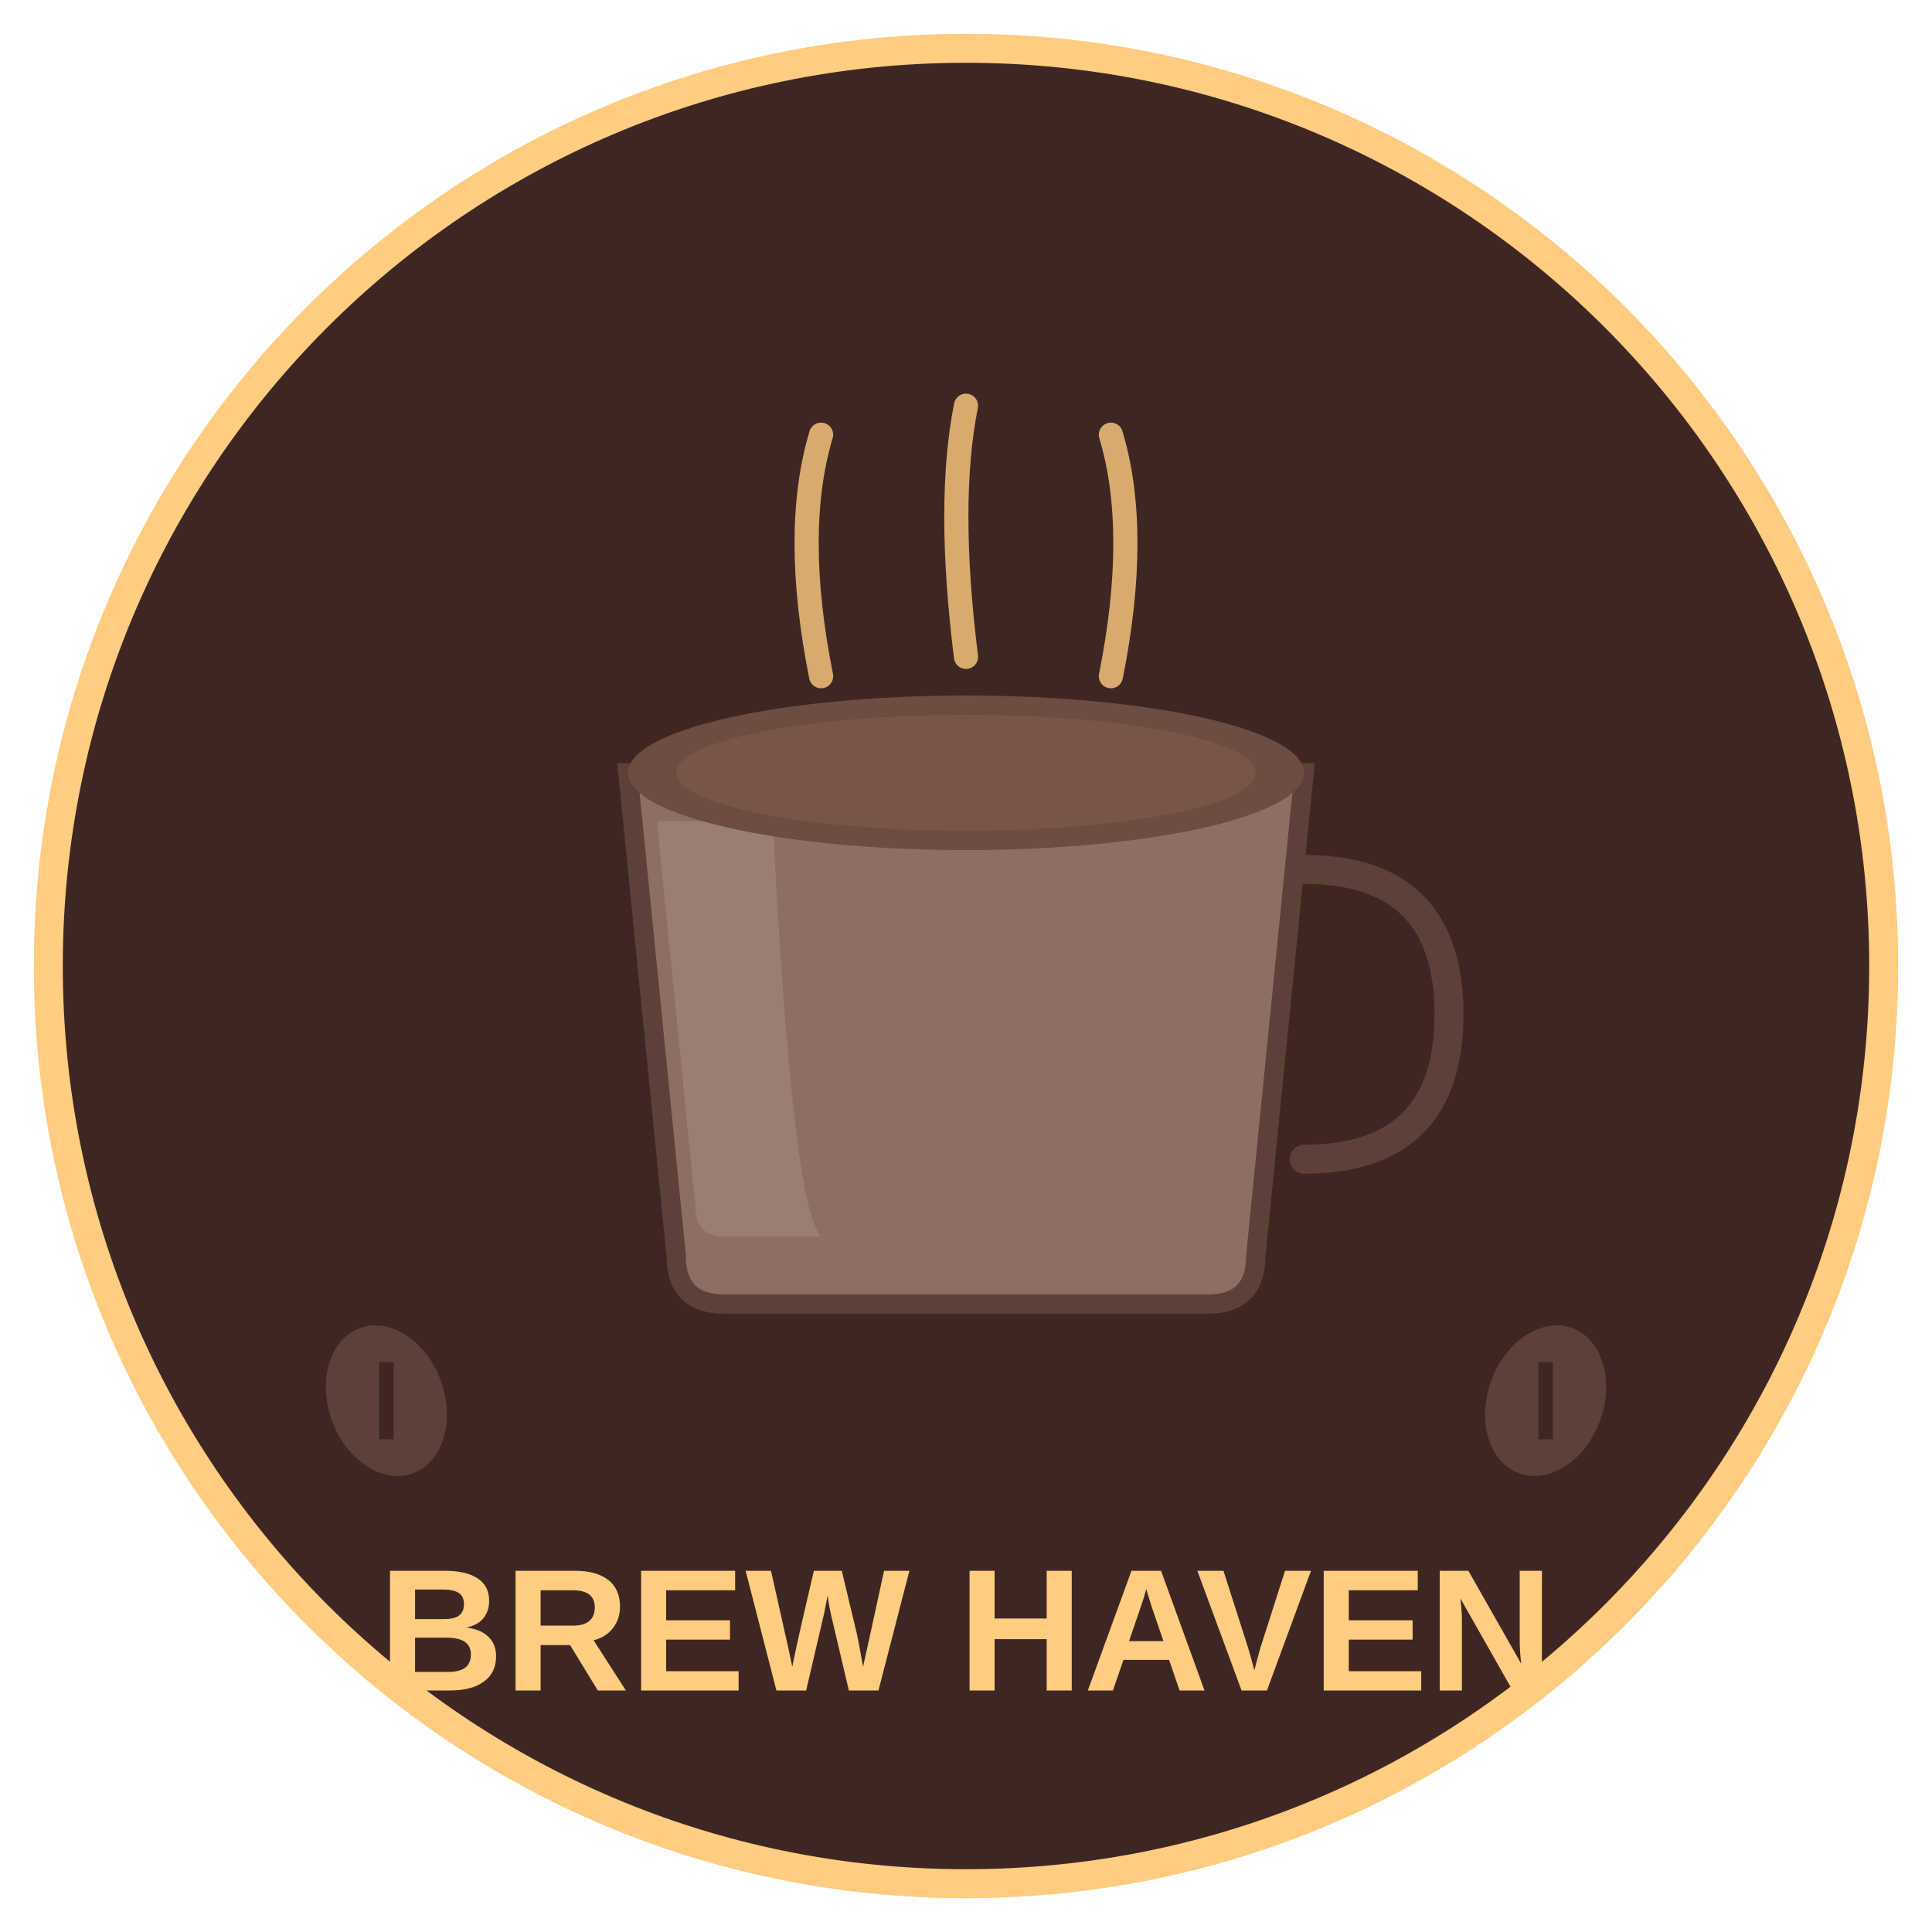
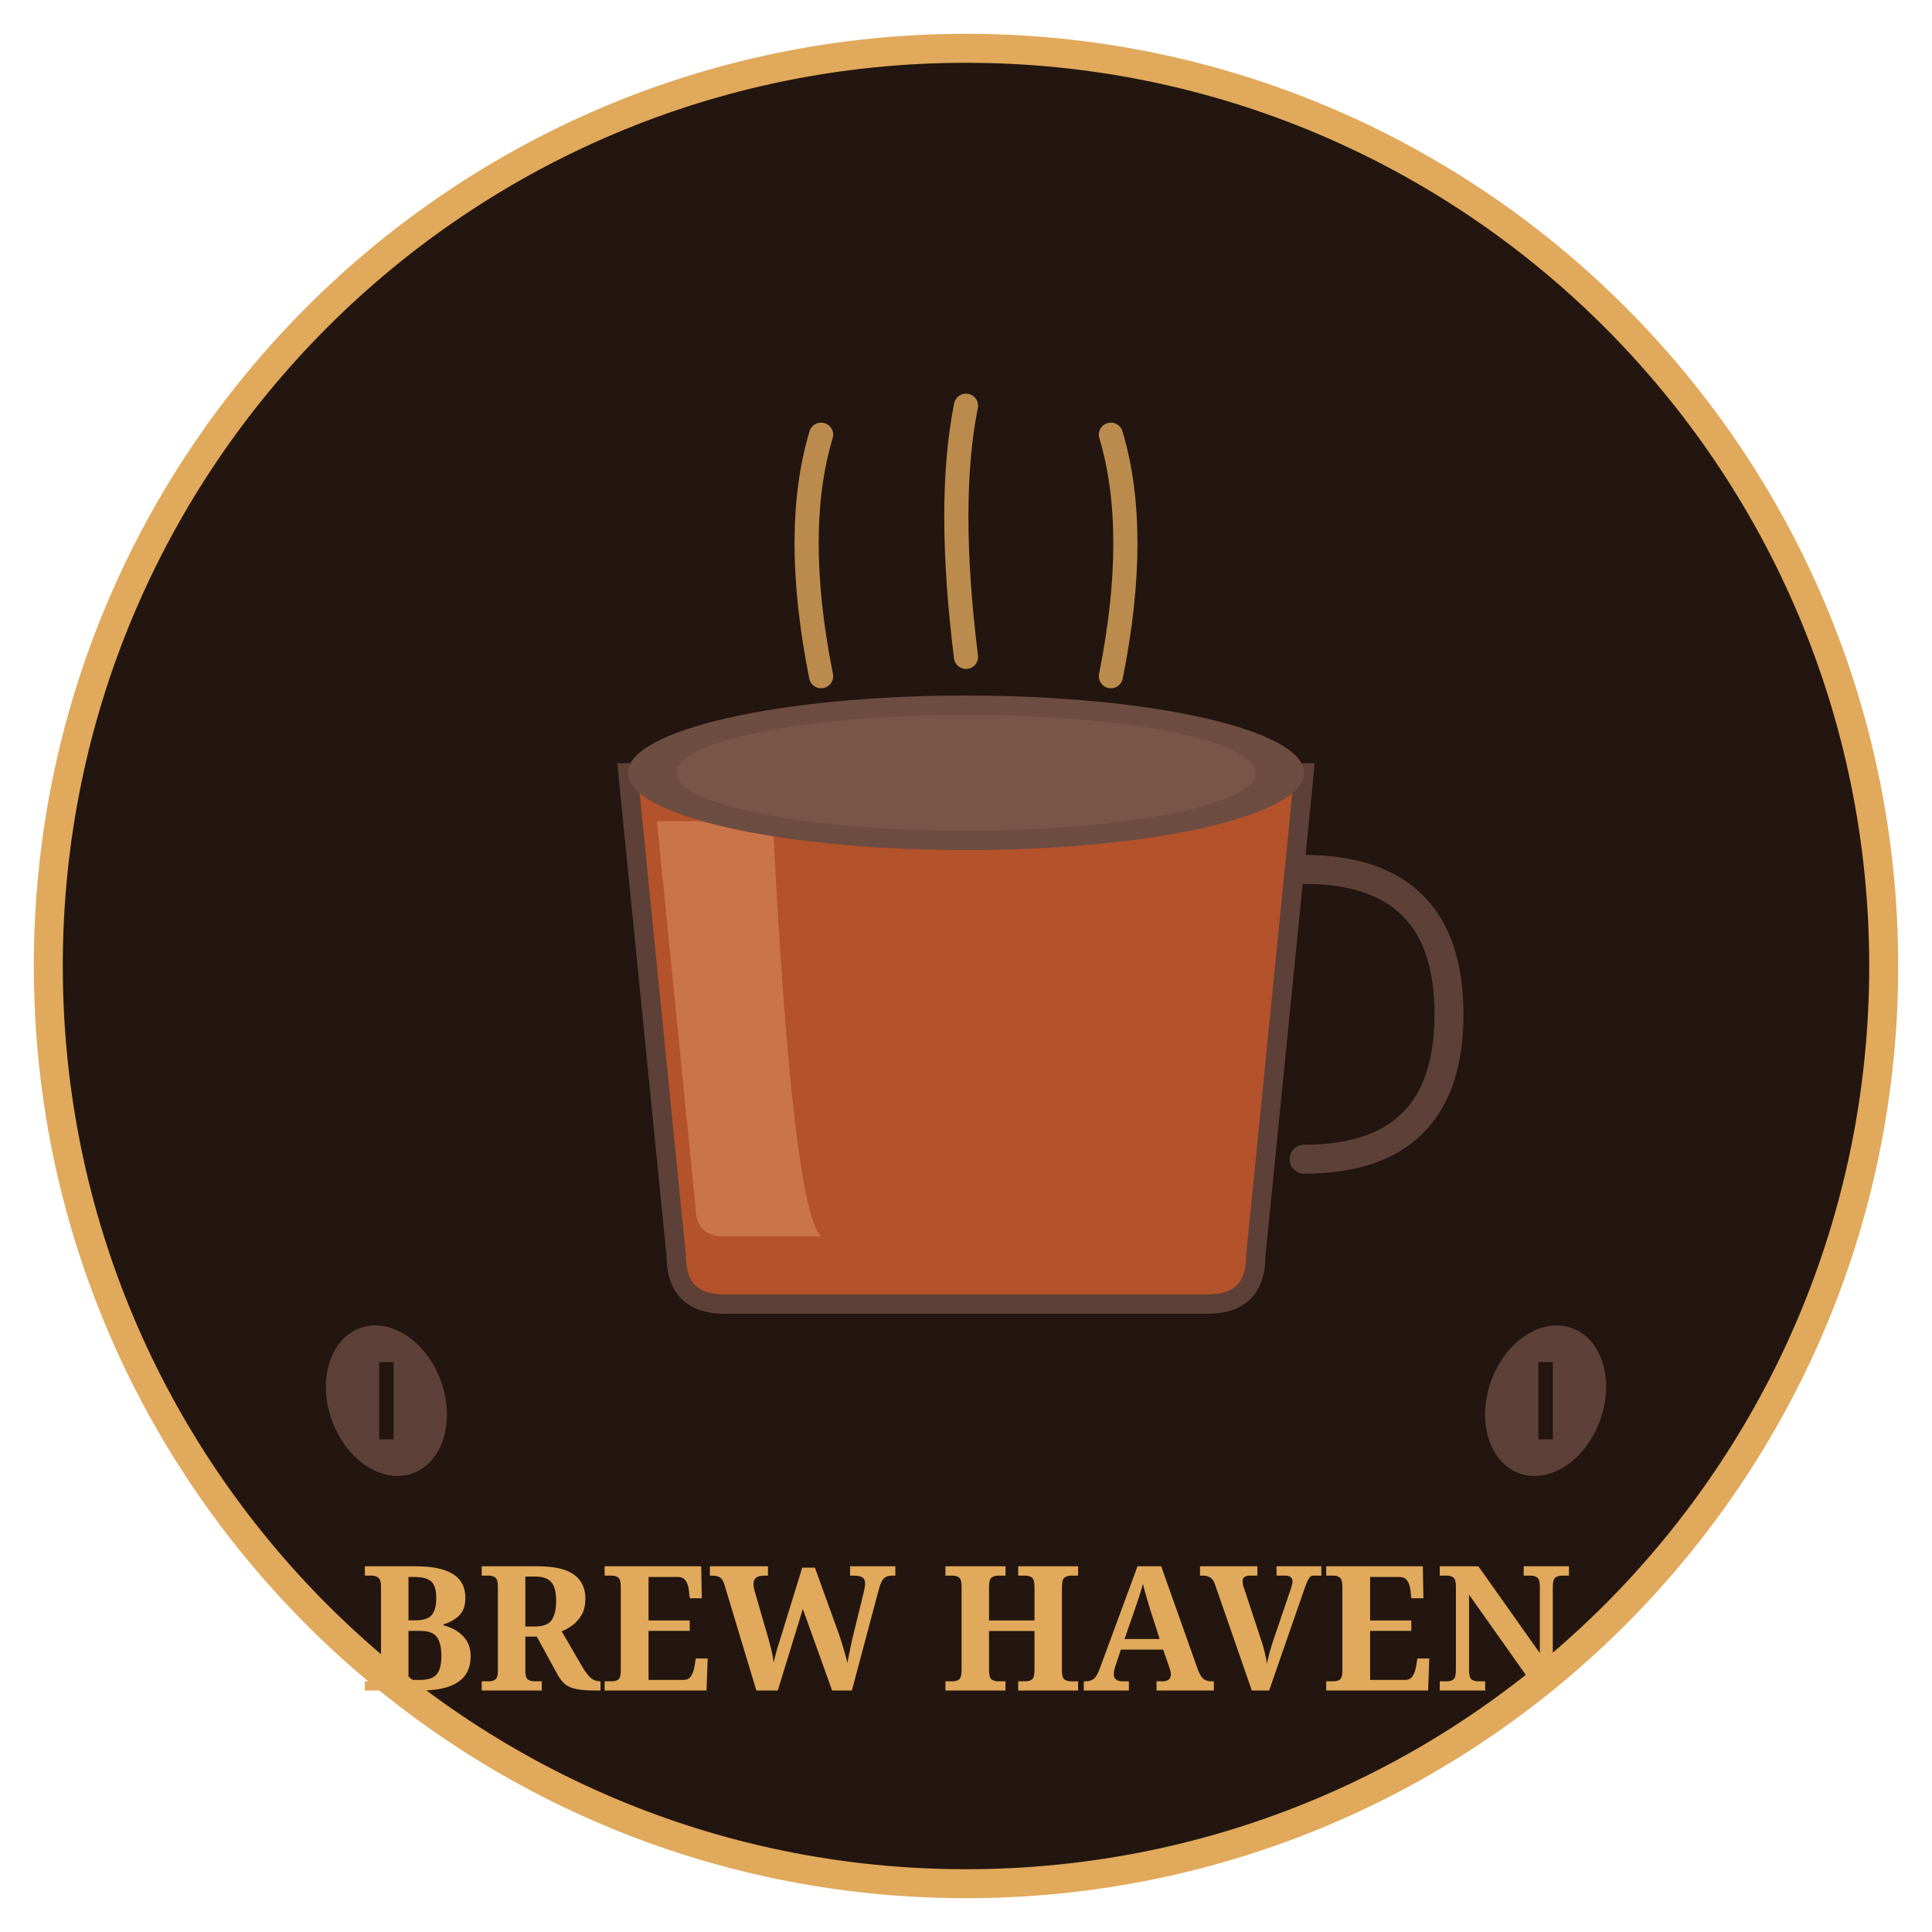
<svg xmlns="http://www.w3.org/2000/svg" viewBox="0 0 200 200" width="200" height="200">
-   <circle cx="100" cy="100" r="95" fill="#3e2723" stroke="#ffcc80" stroke-width="3" />
+   <circle cx="100" cy="100" r="95" fill="#23150F" stroke="#E0A95B" stroke-width="3" />
  <g transform="translate(100, 100)">
-     <path d="M -35 -20 L -30 30 Q -30 35 -25 35 L 25 35 Q 30 35 30 30 L 35 -20 Z" fill="#8d6e63" stroke="#5d4037" stroke-width="2" />
-     <path d="M -32 -15 L -28 25 Q -28 28 -25 28 L -15 28 Q -18 25 -20 -15 Z" fill="#a1887f" opacity="0.6" />
+     <path d="M -35 -20 L -30 30 Q -30 35 -25 35 L 25 35 Q 30 35 30 30 L 35 -20 Z" fill="#B3522B" stroke="#5d4037" stroke-width="2" />
+     <path d="M -32 -15 L -28 25 Q -28 28 -25 28 L -15 28 Q -18 25 -20 -15 Z" fill="#D98A5F" opacity="0.6" />
    <path d="M 35 -10 Q 50 -10 50 5 Q 50 20 35 20" fill="none" stroke="#5d4037" stroke-width="3" stroke-linecap="round" />
    <ellipse cx="0" cy="-20" rx="35" ry="8" fill="#6d4c41" />
    <ellipse cx="0" cy="-20" rx="30" ry="6" fill="#795548" />
-     <path d="M -15 -30 Q -18 -45 -15 -55" fill="none" stroke="#ffcc80" stroke-width="2.5" stroke-linecap="round" opacity="0.8" />
-     <path d="M 0 -32 Q -2 -48 0 -58" fill="none" stroke="#ffcc80" stroke-width="2.5" stroke-linecap="round" opacity="0.8" />
-     <path d="M 15 -30 Q 18 -45 15 -55" fill="none" stroke="#ffcc80" stroke-width="2.5" stroke-linecap="round" opacity="0.8" />
+     <path d="M -15 -30 Q -18 -45 -15 -55" fill="none" stroke="#E0A95B" stroke-width="2.5" stroke-linecap="round" opacity="0.8" />
+     <path d="M 0 -32 Q -2 -48 0 -58" fill="none" stroke="#E0A95B" stroke-width="2.5" stroke-linecap="round" opacity="0.8" />
+     <path d="M 15 -30 Q 18 -45 15 -55" fill="none" stroke="#E0A95B" stroke-width="2.5" stroke-linecap="round" opacity="0.8" />
    <g transform="translate(-60, 45)">
      <ellipse cx="0" cy="0" rx="6" ry="8" fill="#5d4037" transform="rotate(-20)" />
-       <line x1="0" y1="-4" x2="0" y2="4" stroke="#3e2723" stroke-width="1.5" />
+       <line x1="0" y1="-4" x2="0" y2="4" stroke="#23150F" stroke-width="1.5" />
    </g>
    <g transform="translate(60, 45)">
      <ellipse cx="0" cy="0" rx="6" ry="8" fill="#5d4037" transform="rotate(20)" />
-       <line x1="0" y1="-4" x2="0" y2="4" stroke="#3e2723" stroke-width="1.5" />
+       <line x1="0" y1="-4" x2="0" y2="4" stroke="#23150F" stroke-width="1.5" />
    </g>
  </g>
-   <text x="100" y="175" font-family="Arial, sans-serif" font-size="18" font-weight="bold" fill="#ffcc80" text-anchor="middle">BREW HAVEN</text>
+   <text x="100" y="175" font-family="Georgia, serif" font-size="18" font-weight="bold" fill="#E0A95B" text-anchor="middle">BREW HAVEN</text>
</svg>
